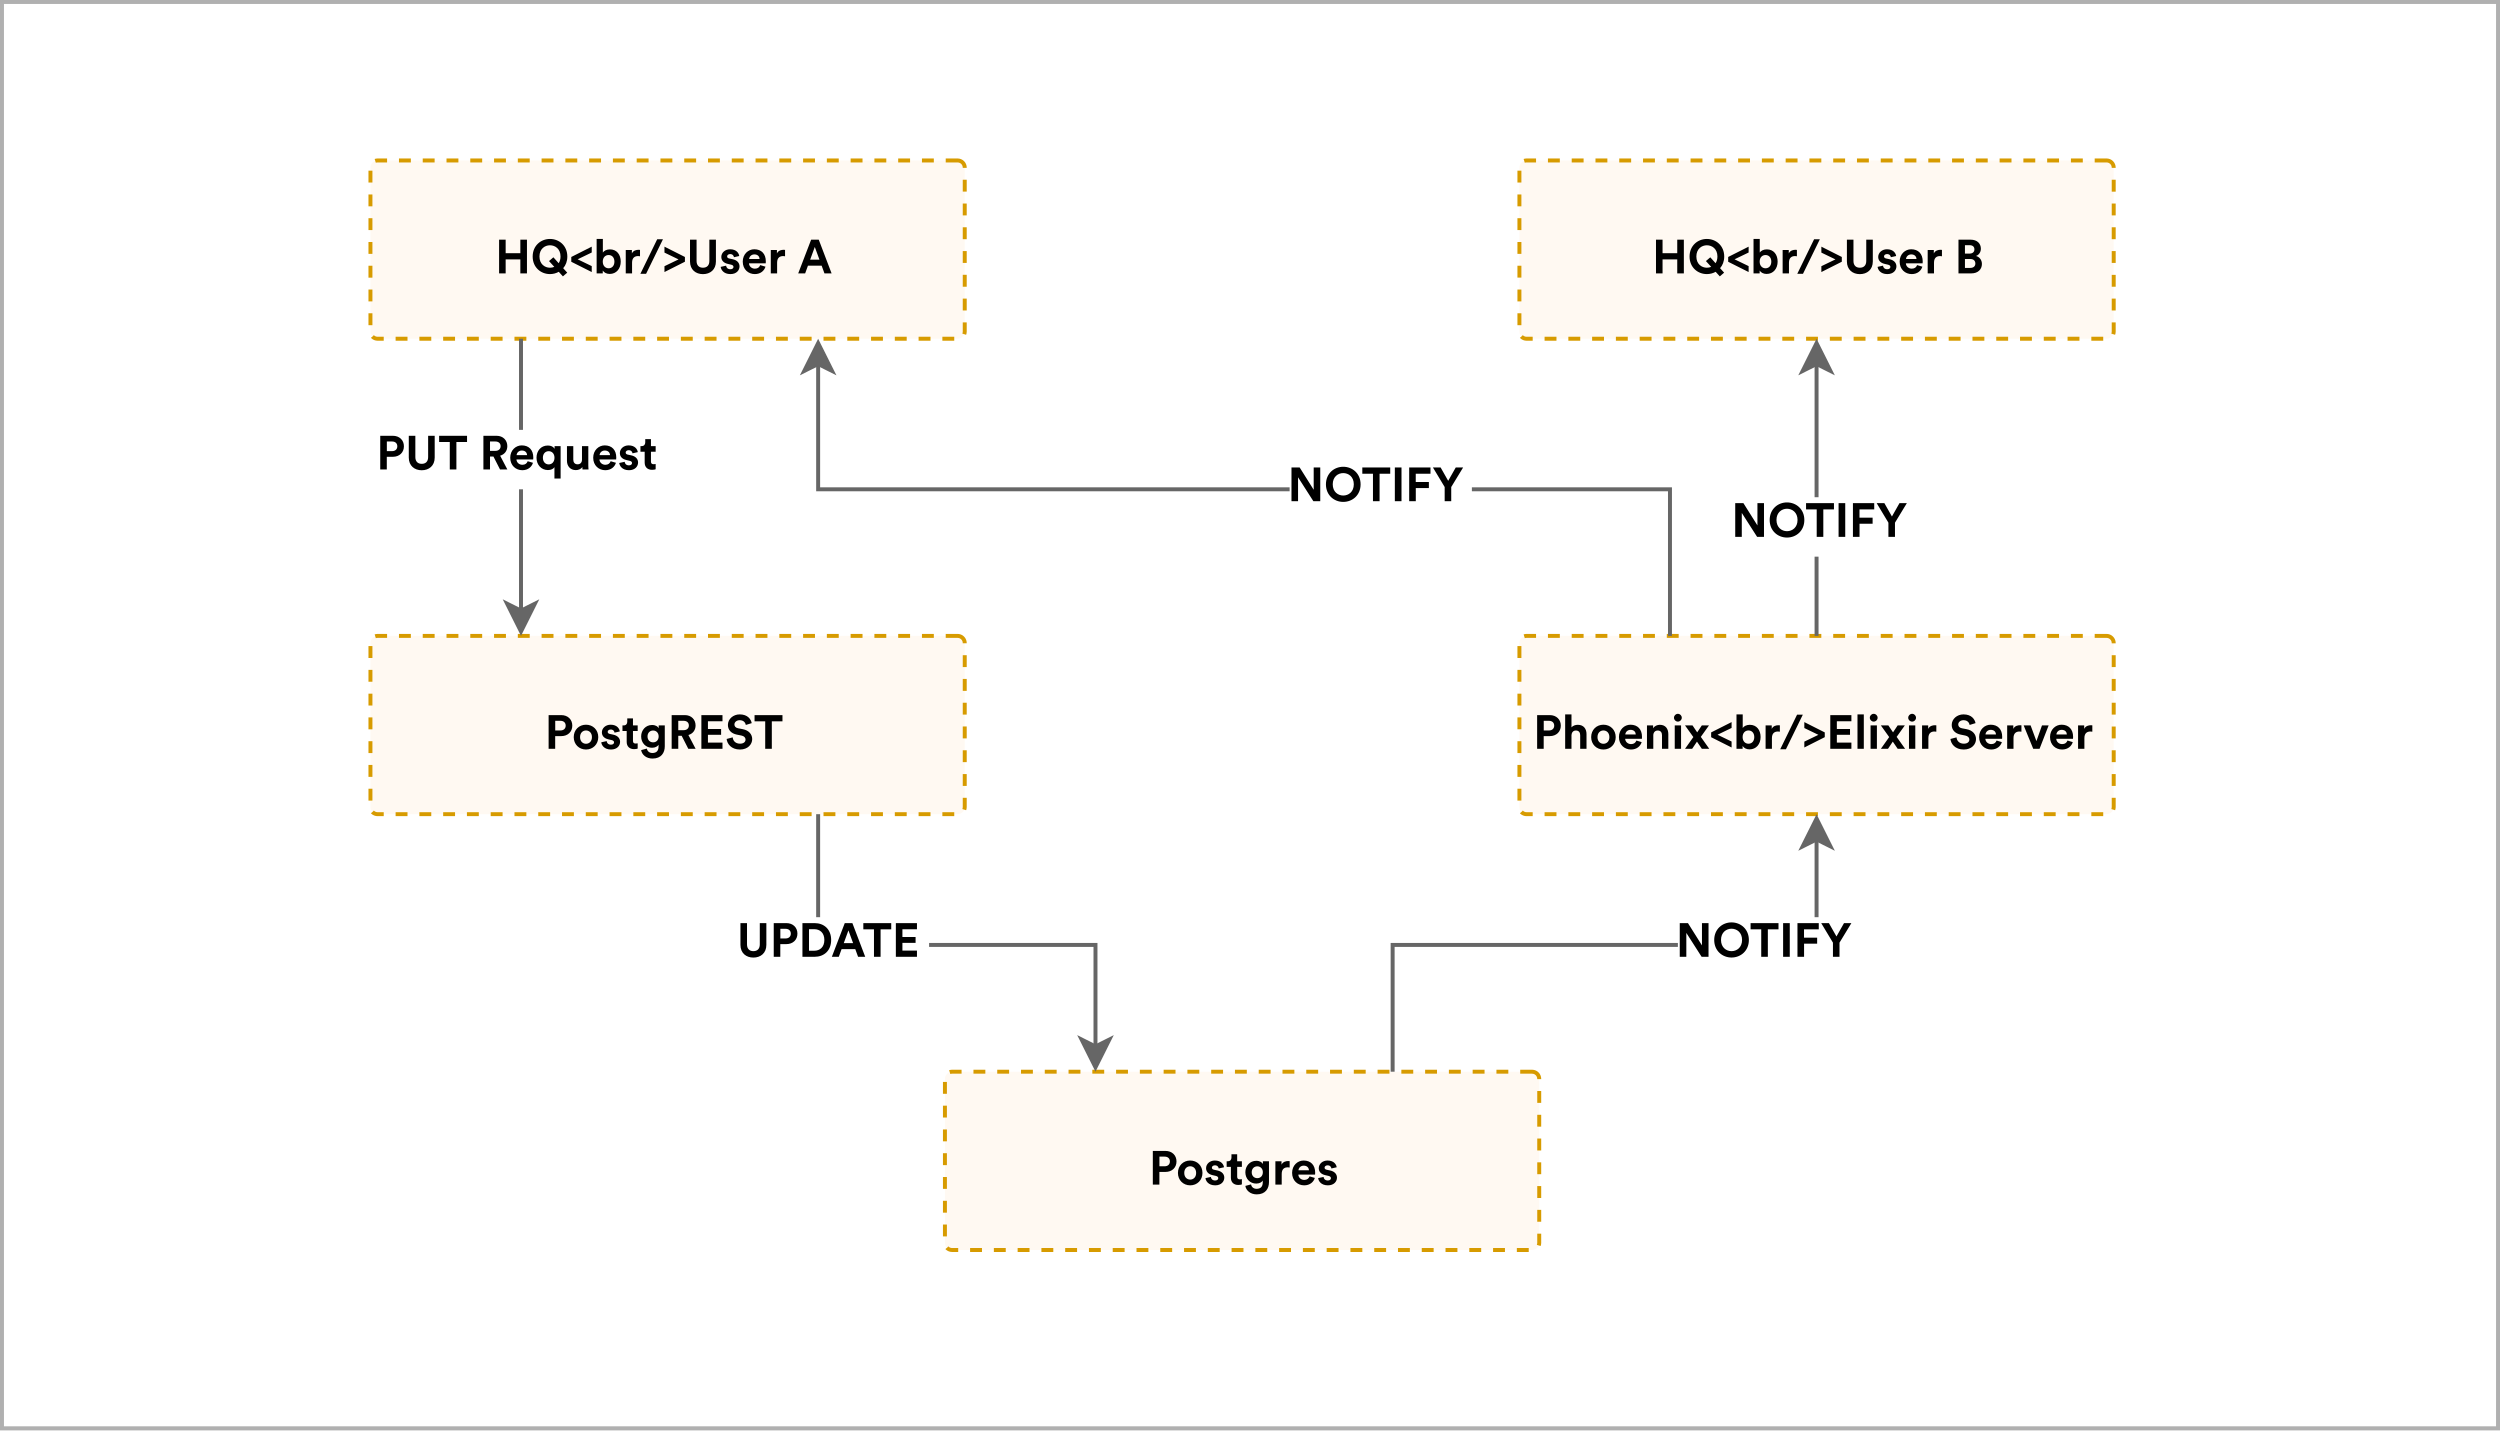
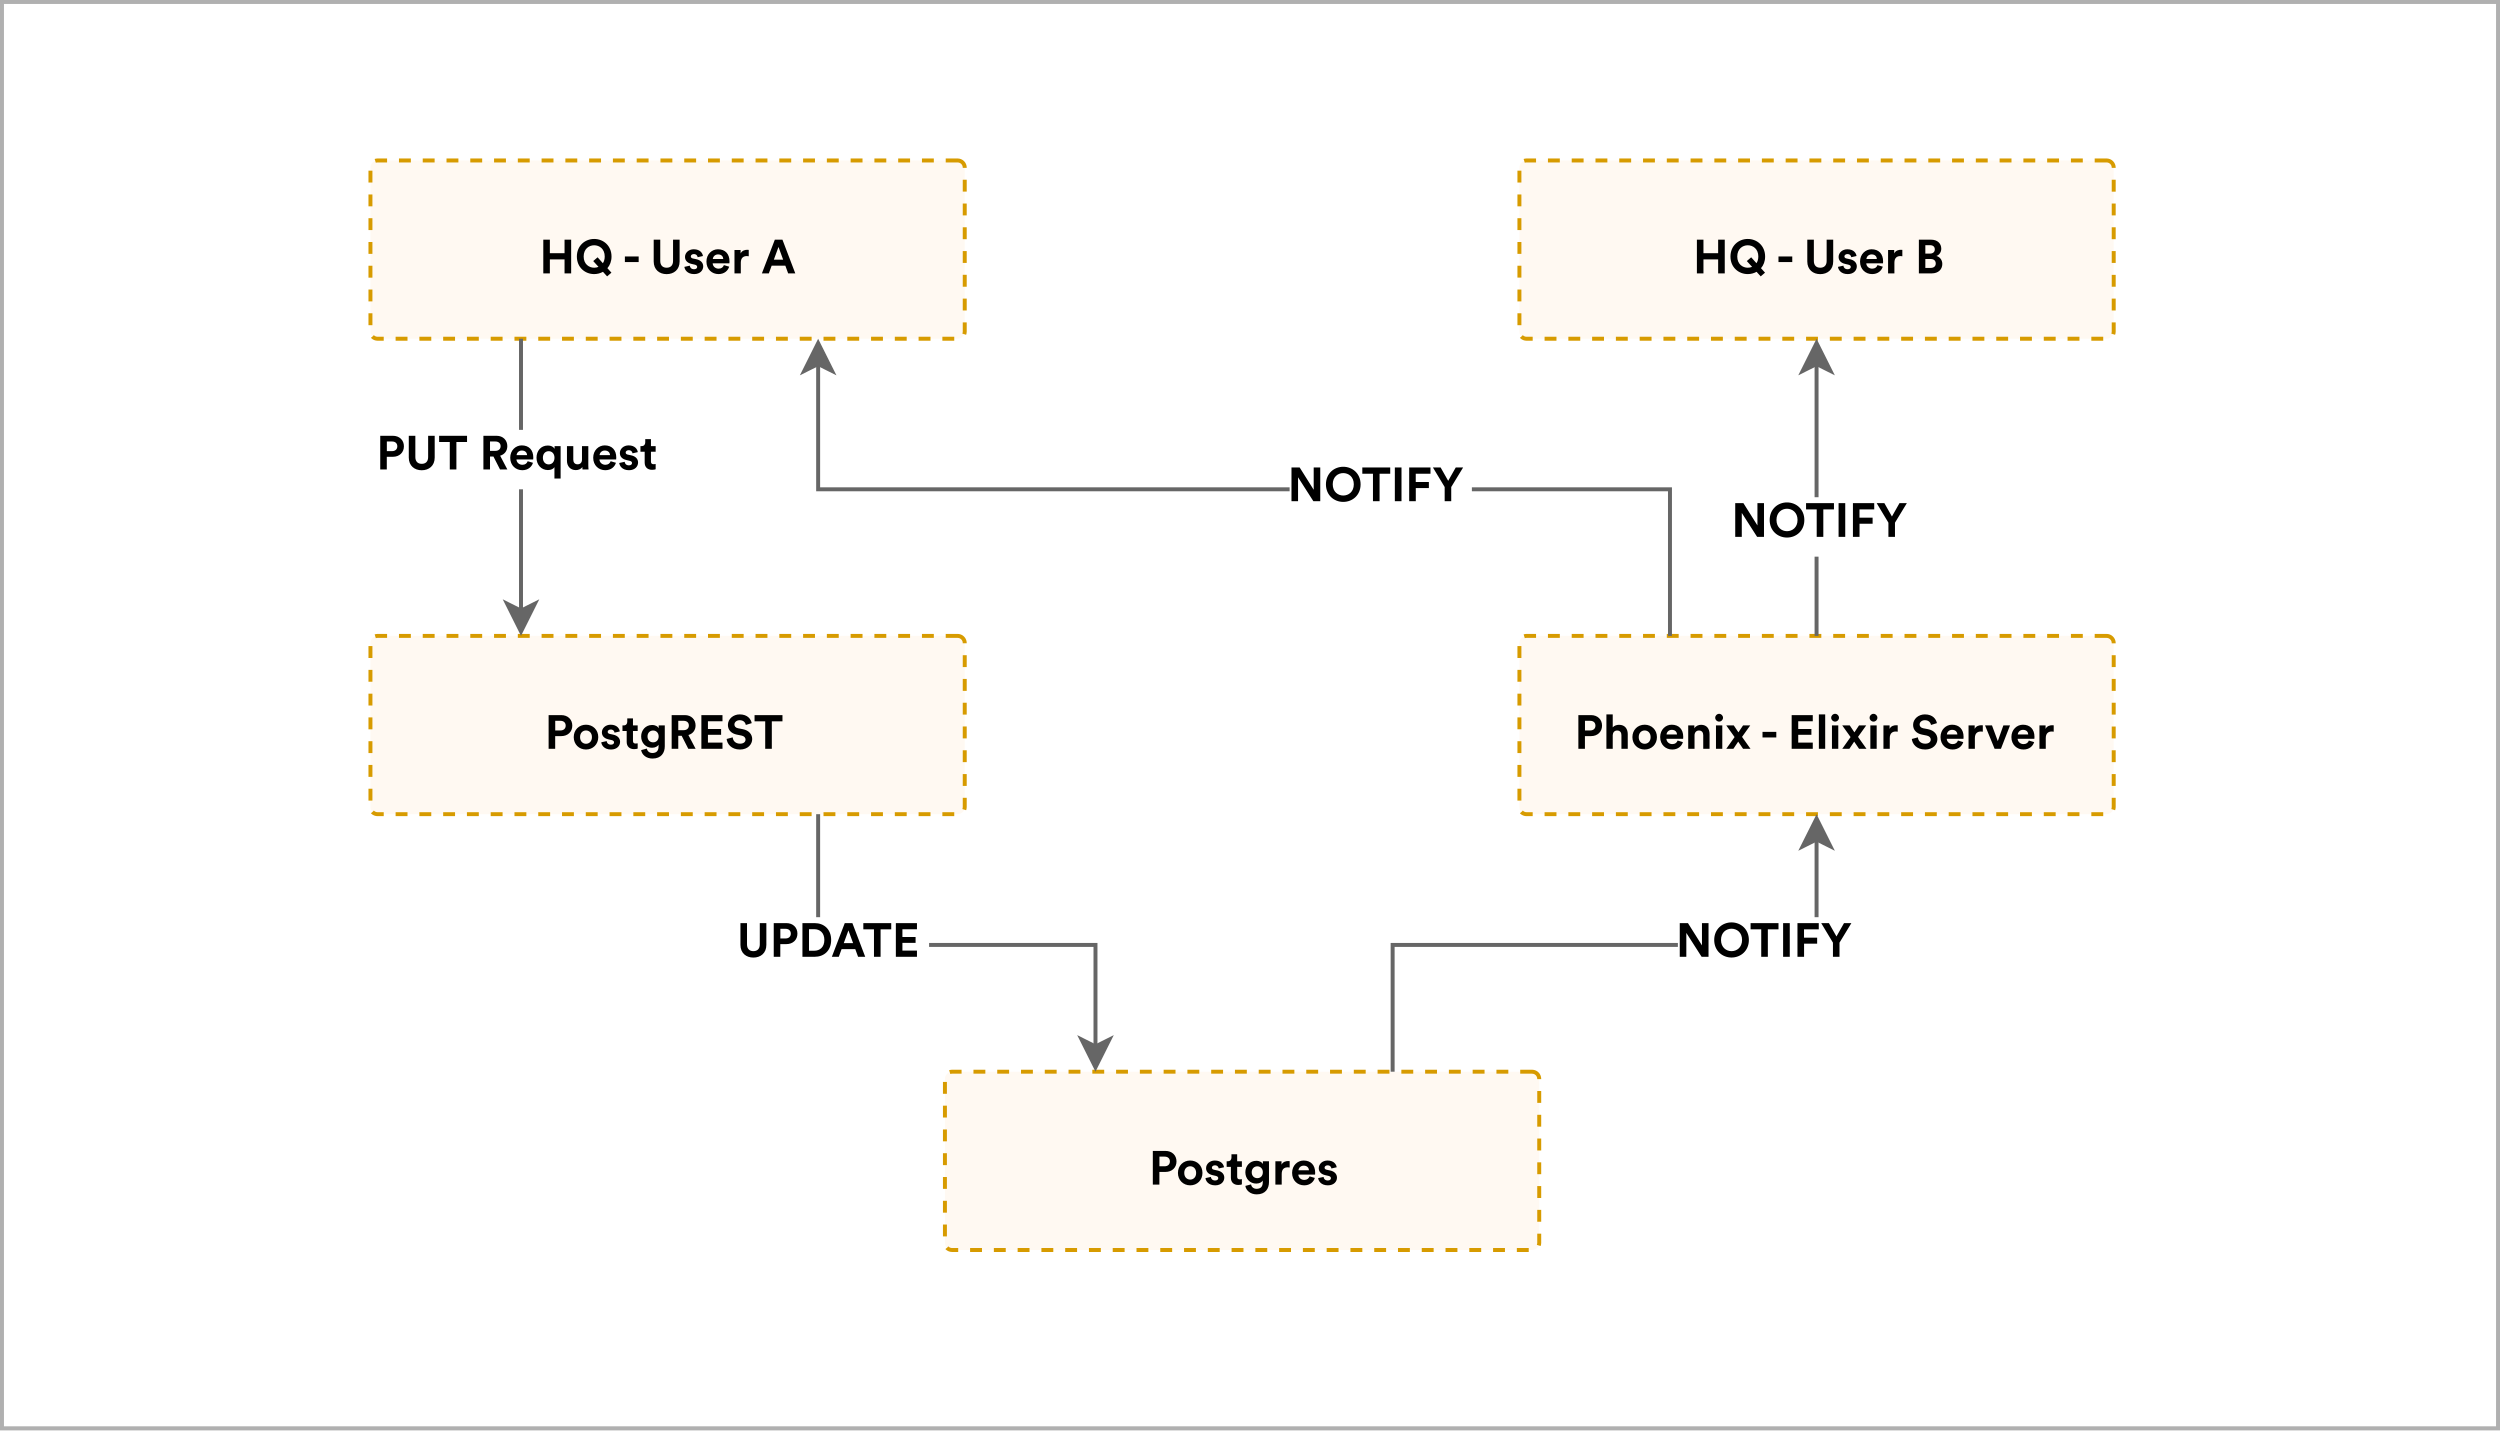
<svg xmlns="http://www.w3.org/2000/svg" width="631" height="361" viewBox="0 0 631 361" fill="none">
  <path d="M630.5 0.5H0.5V360.5H630.5V0.5Z" fill="white" stroke="#B0B0B0" />
  <path d="M241.7 40.5H95.3C94.306 40.5 93.5 41.306 93.5 42.3V83.7C93.5 84.694 94.306 85.5 95.3 85.5H241.7C242.694 85.5 243.5 84.694 243.5 83.7V42.3C243.5 41.306 242.694 40.5 241.7 40.5Z" fill="#FFF9F2" stroke="#D79B00" stroke-dasharray="3 3" />
-   <path d="M133.004 69V60.492H131.336V63.912H127.628V60.492H125.972V69H127.628V65.472H131.336V69H133.004ZM134.445 64.752C134.445 67.488 136.509 69.18 138.813 69.18C139.605 69.18 140.373 68.976 141.033 68.604L142.077 69.756L143.169 68.82L142.149 67.692C142.797 66.948 143.193 65.952 143.193 64.752C143.193 62.004 141.129 60.312 138.813 60.312C136.509 60.312 134.445 62.004 134.445 64.752ZM136.161 64.74C136.161 62.82 137.505 61.908 138.813 61.908C140.133 61.908 141.477 62.82 141.477 64.74C141.477 65.436 141.297 66 141.009 66.432L139.677 64.944L138.573 65.892L139.905 67.356C139.569 67.5 139.185 67.572 138.813 67.572C137.505 67.572 136.161 66.66 136.161 64.74ZM144.193 66.072L149.353 68.664V67.164L145.801 65.448L149.353 63.732V62.256L144.193 64.86V66.072ZM152.138 69V68.28C152.45 68.784 153.074 69.144 153.89 69.144C155.57 69.144 156.674 67.812 156.674 66.024C156.674 64.272 155.678 62.94 153.95 62.94C153.074 62.94 152.426 63.324 152.162 63.744V60.312H150.59V69H152.138ZM155.078 66.036C155.078 67.116 154.43 67.716 153.614 67.716C152.81 67.716 152.138 67.104 152.138 66.036C152.138 64.956 152.81 64.368 153.614 64.368C154.43 64.368 155.078 64.956 155.078 66.036ZM161.538 63.072C161.418 63.06 161.298 63.048 161.166 63.048C160.662 63.048 159.846 63.192 159.486 63.972V63.096H157.938V69H159.534V66.3C159.534 65.028 160.242 64.632 161.058 64.632C161.202 64.632 161.358 64.644 161.538 64.68V63.072ZM167.333 60.384H165.881L161.633 69.108H163.073L167.333 60.384ZM172.872 64.86L167.712 62.256V63.756L171.264 65.472L167.712 67.188V68.664L172.872 66.06V64.86ZM177.422 69.192C179.246 69.192 180.698 68.076 180.698 65.988V60.492H179.042V65.868C179.042 66.984 178.43 67.572 177.422 67.572C176.438 67.572 175.814 66.984 175.814 65.868V60.492H174.158V65.988C174.158 68.076 175.61 69.192 177.422 69.192ZM181.903 67.356C181.975 68.028 182.587 69.18 184.363 69.18C185.911 69.18 186.655 68.196 186.655 67.236C186.655 66.372 186.067 65.664 184.903 65.424L184.063 65.244C183.739 65.184 183.523 65.004 183.523 64.716C183.523 64.38 183.859 64.128 184.279 64.128C184.951 64.128 185.203 64.572 185.251 64.92L186.583 64.62C186.511 63.984 185.947 62.916 184.267 62.916C182.995 62.916 182.059 63.792 182.059 64.848C182.059 65.676 182.575 66.36 183.715 66.612L184.495 66.792C184.951 66.888 185.131 67.104 185.131 67.368C185.131 67.68 184.879 67.956 184.351 67.956C183.655 67.956 183.307 67.524 183.271 67.056L181.903 67.356ZM189.079 65.376C189.115 64.836 189.571 64.212 190.399 64.212C191.311 64.212 191.695 64.788 191.719 65.376H189.079ZM191.875 66.912C191.683 67.44 191.275 67.812 190.531 67.812C189.739 67.812 189.079 67.248 189.043 66.468H193.267C193.267 66.444 193.291 66.204 193.291 65.976C193.291 64.08 192.199 62.916 190.375 62.916C188.863 62.916 187.471 64.14 187.471 66.024C187.471 68.016 188.899 69.18 190.519 69.18C191.971 69.18 192.907 68.328 193.207 67.308L191.875 66.912ZM198.147 63.072C198.027 63.06 197.907 63.048 197.775 63.048C197.271 63.048 196.455 63.192 196.095 63.972V63.096H194.547V69H196.143V66.3C196.143 65.028 196.851 64.632 197.667 64.632C197.811 64.632 197.967 64.644 198.147 64.68V63.072ZM208.092 69H209.892L206.652 60.492H204.732L201.468 69H203.22L203.928 67.056H207.384L208.092 69ZM205.656 62.328L206.832 65.544H204.48L205.656 62.328Z" fill="black" />
+   <path d="M144.16 69V60.492H142.492V63.912H138.784V60.492H137.128V69H138.784V65.472H142.492V69H144.16ZM145.601 64.752C145.601 67.488 147.665 69.18 149.969 69.18C150.761 69.18 151.529 68.976 152.189 68.604L153.233 69.756L154.325 68.82L153.305 67.692C153.953 66.948 154.349 65.952 154.349 64.752C154.349 62.004 152.285 60.312 149.969 60.312C147.665 60.312 145.601 62.004 145.601 64.752ZM147.317 64.74C147.317 62.82 148.661 61.908 149.969 61.908C151.289 61.908 152.633 62.82 152.633 64.74C152.633 65.436 152.453 66 152.165 66.432L150.833 64.944L149.729 65.892L151.061 67.356C150.725 67.5 150.341 67.572 149.969 67.572C148.661 67.572 147.317 66.66 147.317 64.74ZM161.2 66.144V64.728H157.72V66.144H161.2ZM168.257 69.192C170.081 69.192 171.533 68.076 171.533 65.988V60.492H169.877V65.868C169.877 66.984 169.265 67.572 168.257 67.572C167.273 67.572 166.649 66.984 166.649 65.868V60.492H164.993V65.988C164.993 68.076 166.445 69.192 168.257 69.192ZM172.739 67.356C172.811 68.028 173.423 69.18 175.199 69.18C176.747 69.18 177.491 68.196 177.491 67.236C177.491 66.372 176.903 65.664 175.739 65.424L174.899 65.244C174.575 65.184 174.359 65.004 174.359 64.716C174.359 64.38 174.695 64.128 175.115 64.128C175.787 64.128 176.039 64.572 176.087 64.92L177.419 64.62C177.347 63.984 176.783 62.916 175.103 62.916C173.831 62.916 172.895 63.792 172.895 64.848C172.895 65.676 173.411 66.36 174.551 66.612L175.331 66.792C175.787 66.888 175.967 67.104 175.967 67.368C175.967 67.68 175.715 67.956 175.187 67.956C174.491 67.956 174.143 67.524 174.107 67.056L172.739 67.356ZM179.914 65.376C179.95 64.836 180.406 64.212 181.234 64.212C182.146 64.212 182.53 64.788 182.554 65.376H179.914ZM182.71 66.912C182.518 67.44 182.11 67.812 181.366 67.812C180.574 67.812 179.914 67.248 179.878 66.468H184.102C184.102 66.444 184.126 66.204 184.126 65.976C184.126 64.08 183.034 62.916 181.21 62.916C179.698 62.916 178.306 64.14 178.306 66.024C178.306 68.016 179.734 69.18 181.354 69.18C182.806 69.18 183.742 68.328 184.042 67.308L182.71 66.912ZM188.983 63.072C188.863 63.06 188.743 63.048 188.611 63.048C188.107 63.048 187.291 63.192 186.931 63.972V63.096H185.383V69H186.979V66.3C186.979 65.028 187.687 64.632 188.503 64.632C188.647 64.632 188.803 64.644 188.983 64.68V63.072ZM198.928 69H200.728L197.488 60.492H195.568L192.304 69H194.056L194.764 67.056H198.22L198.928 69ZM196.492 62.328L197.668 65.544H195.316L196.492 62.328Z" fill="black" />
  <path d="M386.7 270.5H240.3C239.306 270.5 238.5 271.306 238.5 272.3V313.7C238.5 314.694 239.306 315.5 240.3 315.5H386.7C387.694 315.5 388.5 314.694 388.5 313.7V272.3C388.5 271.306 387.694 270.5 386.7 270.5Z" fill="#FFF9F2" stroke="#D79B00" stroke-dasharray="3 3" />
  <path d="M292.64 294.368V291.932H293.948C294.776 291.932 295.28 292.4 295.28 293.156C295.28 293.888 294.776 294.368 293.948 294.368H292.64ZM294.152 295.796C295.832 295.796 296.948 294.692 296.948 293.144C296.948 291.608 295.832 290.492 294.152 290.492H290.972V299H292.628V295.796H294.152ZM300.406 297.728C299.626 297.728 298.906 297.152 298.906 296.048C298.906 294.932 299.626 294.368 300.406 294.368C301.186 294.368 301.906 294.932 301.906 296.048C301.906 297.164 301.186 297.728 300.406 297.728ZM300.406 292.916C298.642 292.916 297.31 294.224 297.31 296.048C297.31 297.86 298.642 299.18 300.406 299.18C302.17 299.18 303.502 297.86 303.502 296.048C303.502 294.224 302.17 292.916 300.406 292.916ZM304.258 297.356C304.33 298.028 304.942 299.18 306.718 299.18C308.266 299.18 309.01 298.196 309.01 297.236C309.01 296.372 308.422 295.664 307.258 295.424L306.418 295.244C306.094 295.184 305.878 295.004 305.878 294.716C305.878 294.38 306.214 294.128 306.634 294.128C307.306 294.128 307.558 294.572 307.606 294.92L308.938 294.62C308.866 293.984 308.302 292.916 306.622 292.916C305.35 292.916 304.414 293.792 304.414 294.848C304.414 295.676 304.93 296.36 306.07 296.612L306.85 296.792C307.306 296.888 307.486 297.104 307.486 297.368C307.486 297.68 307.234 297.956 306.706 297.956C306.01 297.956 305.662 297.524 305.626 297.056L304.258 297.356ZM312.261 291.332H310.821V292.16C310.821 292.688 310.533 293.096 309.909 293.096H309.609V294.512H310.677V297.26C310.677 298.4 311.397 299.084 312.549 299.084C313.017 299.084 313.305 299 313.449 298.94V297.62C313.365 297.644 313.149 297.668 312.957 297.668C312.501 297.668 312.261 297.5 312.261 296.984V294.512H313.449V293.096H312.261V291.332ZM314.327 299.324C314.495 300.452 315.575 301.46 317.195 301.46C319.415 301.46 320.291 299.984 320.291 298.364V293.096H318.755V293.792C318.551 293.396 318.011 292.988 317.075 292.988C315.455 292.988 314.327 294.308 314.327 295.868C314.327 297.524 315.503 298.736 317.075 298.736C317.927 298.736 318.479 298.364 318.719 297.98V298.412C318.719 299.552 318.155 300.056 317.147 300.056C316.391 300.056 315.875 299.588 315.767 298.94L314.327 299.324ZM317.351 297.368C316.523 297.368 315.935 296.792 315.935 295.868C315.935 294.956 316.559 294.38 317.351 294.38C318.119 294.38 318.743 294.956 318.743 295.868C318.743 296.78 318.167 297.368 317.351 297.368ZM325.507 293.072C325.387 293.06 325.267 293.048 325.135 293.048C324.631 293.048 323.815 293.192 323.455 293.972V293.096H321.907V299H323.503V296.3C323.503 295.028 324.211 294.632 325.027 294.632C325.171 294.632 325.327 294.644 325.507 294.68V293.072ZM327.735 295.376C327.771 294.836 328.227 294.212 329.055 294.212C329.967 294.212 330.351 294.788 330.375 295.376H327.735ZM330.531 296.912C330.339 297.44 329.931 297.812 329.187 297.812C328.395 297.812 327.735 297.248 327.699 296.468H331.923C331.923 296.444 331.947 296.204 331.947 295.976C331.947 294.08 330.855 292.916 329.031 292.916C327.519 292.916 326.127 294.14 326.127 296.024C326.127 298.016 327.555 299.18 329.175 299.18C330.627 299.18 331.563 298.328 331.863 297.308L330.531 296.912ZM332.7 297.356C332.772 298.028 333.384 299.18 335.16 299.18C336.708 299.18 337.452 298.196 337.452 297.236C337.452 296.372 336.864 295.664 335.7 295.424L334.86 295.244C334.536 295.184 334.32 295.004 334.32 294.716C334.32 294.38 334.656 294.128 335.076 294.128C335.748 294.128 336 294.572 336.048 294.92L337.38 294.62C337.308 293.984 336.744 292.916 335.064 292.916C333.792 292.916 332.856 293.792 332.856 294.848C332.856 295.676 333.372 296.36 334.512 296.612L335.292 296.792C335.748 296.888 335.928 297.104 335.928 297.368C335.928 297.68 335.676 297.956 335.148 297.956C334.452 297.956 334.104 297.524 334.068 297.056L332.7 297.356Z" fill="black" />
  <path d="M241.7 160.5H95.3C94.306 160.5 93.5 161.306 93.5 162.3V203.7C93.5 204.694 94.306 205.5 95.3 205.5H241.7C242.694 205.5 243.5 204.694 243.5 203.7V162.3C243.5 161.306 242.694 160.5 241.7 160.5Z" fill="#FFF9F2" stroke="#D79B00" stroke-dasharray="3 3" />
  <path d="M140.14 184.368V181.932H141.448C142.276 181.932 142.78 182.4 142.78 183.156C142.78 183.888 142.276 184.368 141.448 184.368H140.14ZM141.652 185.796C143.332 185.796 144.448 184.692 144.448 183.144C144.448 181.608 143.332 180.492 141.652 180.492H138.472V189H140.128V185.796H141.652ZM147.906 187.728C147.126 187.728 146.406 187.152 146.406 186.048C146.406 184.932 147.126 184.368 147.906 184.368C148.686 184.368 149.406 184.932 149.406 186.048C149.406 187.164 148.686 187.728 147.906 187.728ZM147.906 182.916C146.142 182.916 144.81 184.224 144.81 186.048C144.81 187.86 146.142 189.18 147.906 189.18C149.67 189.18 151.002 187.86 151.002 186.048C151.002 184.224 149.67 182.916 147.906 182.916ZM151.758 187.356C151.83 188.028 152.442 189.18 154.218 189.18C155.766 189.18 156.51 188.196 156.51 187.236C156.51 186.372 155.922 185.664 154.758 185.424L153.918 185.244C153.594 185.184 153.378 185.004 153.378 184.716C153.378 184.38 153.714 184.128 154.134 184.128C154.806 184.128 155.058 184.572 155.106 184.92L156.438 184.62C156.366 183.984 155.802 182.916 154.122 182.916C152.85 182.916 151.914 183.792 151.914 184.848C151.914 185.676 152.43 186.36 153.57 186.612L154.35 186.792C154.806 186.888 154.986 187.104 154.986 187.368C154.986 187.68 154.734 187.956 154.206 187.956C153.51 187.956 153.162 187.524 153.126 187.056L151.758 187.356ZM159.761 181.332H158.321V182.16C158.321 182.688 158.033 183.096 157.409 183.096H157.109V184.512H158.177V187.26C158.177 188.4 158.897 189.084 160.049 189.084C160.517 189.084 160.805 189 160.949 188.94V187.62C160.865 187.644 160.649 187.668 160.457 187.668C160.001 187.668 159.761 187.5 159.761 186.984V184.512H160.949V183.096H159.761V181.332ZM161.827 189.324C161.995 190.452 163.075 191.46 164.695 191.46C166.915 191.46 167.791 189.984 167.791 188.364V183.096H166.255V183.792C166.051 183.396 165.511 182.988 164.575 182.988C162.955 182.988 161.827 184.308 161.827 185.868C161.827 187.524 163.003 188.736 164.575 188.736C165.427 188.736 165.979 188.364 166.219 187.98V188.412C166.219 189.552 165.655 190.056 164.647 190.056C163.891 190.056 163.375 189.588 163.267 188.94L161.827 189.324ZM164.851 187.368C164.023 187.368 163.435 186.792 163.435 185.868C163.435 184.956 164.059 184.38 164.851 184.38C165.619 184.38 166.243 184.956 166.243 185.868C166.243 186.78 165.667 187.368 164.851 187.368ZM173.727 189H175.575L173.751 185.52C174.867 185.196 175.563 184.296 175.563 183.108C175.563 181.632 174.507 180.492 172.851 180.492H169.527V189H171.195V185.724H172.059L173.727 189ZM171.195 184.296V181.932H172.539C173.379 181.932 173.871 182.4 173.871 183.12C173.871 183.816 173.379 184.296 172.539 184.296H171.195ZM182.355 189V187.44H178.683V185.472H182.007V183.996H178.683V182.052H182.355V180.492H177.027V189H182.355ZM189.735 182.52C189.543 181.56 188.751 180.312 186.687 180.312C185.079 180.312 183.723 181.464 183.723 182.976C183.723 184.26 184.599 185.136 185.955 185.412L187.143 185.652C187.803 185.784 188.175 186.168 188.175 186.66C188.175 187.26 187.683 187.704 186.795 187.704C185.595 187.704 185.007 186.948 184.935 186.108L183.399 186.516C183.531 187.728 184.527 189.18 186.783 189.18C188.763 189.18 189.855 187.86 189.855 186.552C189.855 185.352 189.027 184.344 187.479 184.044L186.291 183.816C185.667 183.696 185.367 183.324 185.367 182.856C185.367 182.292 185.895 181.776 186.699 181.776C187.779 181.776 188.163 182.508 188.247 182.976L189.735 182.52ZM197.494 182.064V180.492H190.45V182.064H193.138V189H194.806V182.064H197.494Z" fill="black" />
  <path d="M531.7 160.5H385.3C384.306 160.5 383.5 161.306 383.5 162.3V203.7C383.5 204.694 384.306 205.5 385.3 205.5H531.7C532.694 205.5 533.5 204.694 533.5 203.7V162.3C533.5 161.306 532.694 160.5 531.7 160.5Z" fill="#FFF9F2" stroke="#D79B00" stroke-dasharray="3 3" />
-   <path d="M389.64 184.368V181.932H390.948C391.776 181.932 392.28 182.4 392.28 183.156C392.28 183.888 391.776 184.368 390.948 184.368H389.64ZM391.152 185.796C392.832 185.796 393.948 184.692 393.948 183.144C393.948 181.608 392.832 180.492 391.152 180.492H387.972V189H389.628V185.796H391.152ZM396.643 185.532C396.679 184.884 397.075 184.38 397.747 184.38C398.515 184.38 398.839 184.896 398.839 185.556V189H400.435V185.28C400.435 183.984 399.739 182.94 398.239 182.94C397.675 182.94 397.027 183.132 396.643 183.588V180.312H395.047V189H396.643V185.532ZM404.707 187.728C403.927 187.728 403.207 187.152 403.207 186.048C403.207 184.932 403.927 184.368 404.707 184.368C405.487 184.368 406.207 184.932 406.207 186.048C406.207 187.164 405.487 187.728 404.707 187.728ZM404.707 182.916C402.943 182.916 401.611 184.224 401.611 186.048C401.611 187.86 402.943 189.18 404.707 189.18C406.471 189.18 407.803 187.86 407.803 186.048C407.803 184.224 406.471 182.916 404.707 182.916ZM410.227 185.376C410.263 184.836 410.719 184.212 411.547 184.212C412.459 184.212 412.843 184.788 412.867 185.376H410.227ZM413.023 186.912C412.831 187.44 412.423 187.812 411.679 187.812C410.887 187.812 410.227 187.248 410.191 186.468H414.415C414.415 186.444 414.439 186.204 414.439 185.976C414.439 184.08 413.347 182.916 411.523 182.916C410.011 182.916 408.619 184.14 408.619 186.024C408.619 188.016 410.047 189.18 411.667 189.18C413.119 189.18 414.055 188.328 414.355 187.308L413.023 186.912ZM417.292 185.604C417.292 184.92 417.7 184.38 418.396 184.38C419.164 184.38 419.488 184.896 419.488 185.556V189H421.084V185.28C421.084 183.984 420.412 182.94 418.948 182.94C418.312 182.94 417.604 183.216 417.244 183.828V183.096H415.696V189H417.292V185.604ZM424.3 189V183.096H422.704V189H424.3ZM422.512 181.164C422.512 181.692 422.956 182.136 423.496 182.136C424.048 182.136 424.48 181.692 424.48 181.164C424.48 180.612 424.048 180.168 423.496 180.168C422.956 180.168 422.512 180.612 422.512 181.164ZM425.3 189H427.1C427.304 188.676 428.096 187.512 428.312 187.188L429.548 189H431.42L429.284 185.988L431.348 183.096H429.536L428.372 184.848C428.168 184.524 427.4 183.42 427.196 183.096H425.3L427.4 186.036L425.3 189ZM431.893 186.072L437.053 188.664V187.164L433.501 185.448L437.053 183.732V182.256L431.893 184.86V186.072ZM439.838 189V188.28C440.15 188.784 440.774 189.144 441.59 189.144C443.27 189.144 444.374 187.812 444.374 186.024C444.374 184.272 443.378 182.94 441.65 182.94C440.774 182.94 440.126 183.324 439.862 183.744V180.312H438.29V189H439.838ZM442.778 186.036C442.778 187.116 442.13 187.716 441.314 187.716C440.51 187.716 439.838 187.104 439.838 186.036C439.838 184.956 440.51 184.368 441.314 184.368C442.13 184.368 442.778 184.956 442.778 186.036ZM449.237 183.072C449.117 183.06 448.997 183.048 448.865 183.048C448.361 183.048 447.545 183.192 447.185 183.972V183.096H445.637V189H447.233V186.3C447.233 185.028 447.941 184.632 448.757 184.632C448.901 184.632 449.057 184.644 449.237 184.68V183.072ZM455.032 180.384H453.58L449.332 189.108H450.772L455.032 180.384ZM460.571 184.86L455.411 182.256V183.756L458.963 185.472L455.411 187.188V188.664L460.571 186.06V184.86ZM467.292 189V187.44H463.62V185.472H466.944V183.996H463.62V182.052H467.292V180.492H461.964V189H467.292ZM470.425 189V180.312H468.829V189H470.425ZM473.729 189V183.096H472.133V189H473.729ZM471.941 181.164C471.941 181.692 472.385 182.136 472.925 182.136C473.477 182.136 473.909 181.692 473.909 181.164C473.909 180.612 473.477 180.168 472.925 180.168C472.385 180.168 471.941 180.612 471.941 181.164ZM474.73 189H476.53C476.734 188.676 477.526 187.512 477.742 187.188L478.978 189H480.85L478.714 185.988L480.778 183.096H478.966L477.802 184.848C477.598 184.524 476.83 183.42 476.626 183.096H474.73L476.83 186.036L474.73 189ZM483.421 189V183.096H481.825V189H483.421ZM481.633 181.164C481.633 181.692 482.077 182.136 482.617 182.136C483.169 182.136 483.601 181.692 483.601 181.164C483.601 180.612 483.169 180.168 482.617 180.168C482.077 180.168 481.633 180.612 481.633 181.164ZM488.729 183.072C488.609 183.06 488.489 183.048 488.357 183.048C487.853 183.048 487.037 183.192 486.677 183.972V183.096H485.129V189H486.725V186.3C486.725 185.028 487.433 184.632 488.249 184.632C488.393 184.632 488.549 184.644 488.729 184.68V183.072ZM498.626 182.52C498.434 181.56 497.642 180.312 495.578 180.312C493.97 180.312 492.614 181.464 492.614 182.976C492.614 184.26 493.49 185.136 494.846 185.412L496.034 185.652C496.694 185.784 497.066 186.168 497.066 186.66C497.066 187.26 496.574 187.704 495.686 187.704C494.486 187.704 493.898 186.948 493.826 186.108L492.29 186.516C492.422 187.728 493.418 189.18 495.674 189.18C497.654 189.18 498.746 187.86 498.746 186.552C498.746 185.352 497.918 184.344 496.37 184.044L495.182 183.816C494.558 183.696 494.258 183.324 494.258 182.856C494.258 182.292 494.786 181.776 495.59 181.776C496.67 181.776 497.054 182.508 497.138 182.976L498.626 182.52ZM501.141 185.376C501.177 184.836 501.633 184.212 502.461 184.212C503.373 184.212 503.757 184.788 503.781 185.376H501.141ZM503.937 186.912C503.745 187.44 503.337 187.812 502.593 187.812C501.801 187.812 501.141 187.248 501.105 186.468H505.329C505.329 186.444 505.353 186.204 505.353 185.976C505.353 184.08 504.261 182.916 502.437 182.916C500.925 182.916 499.533 184.14 499.533 186.024C499.533 188.016 500.961 189.18 502.581 189.18C504.033 189.18 504.969 188.328 505.269 187.308L503.937 186.912ZM510.21 183.072C510.09 183.06 509.97 183.048 509.838 183.048C509.334 183.048 508.518 183.192 508.158 183.972V183.096H506.61V189H508.206V186.3C508.206 185.028 508.914 184.632 509.73 184.632C509.874 184.632 510.03 184.644 510.21 184.68V183.072ZM517.076 183.096H515.396L513.992 187.056L512.528 183.096H510.776L513.188 189H514.784L517.076 183.096ZM519.036 185.376C519.072 184.836 519.528 184.212 520.356 184.212C521.268 184.212 521.652 184.788 521.676 185.376H519.036ZM521.832 186.912C521.64 187.44 521.232 187.812 520.488 187.812C519.696 187.812 519.036 187.248 519 186.468H523.224C523.224 186.444 523.248 186.204 523.248 185.976C523.248 184.08 522.156 182.916 520.332 182.916C518.82 182.916 517.428 184.14 517.428 186.024C517.428 188.016 518.856 189.18 520.476 189.18C521.928 189.18 522.864 188.328 523.164 187.308L521.832 186.912ZM528.104 183.072C527.984 183.06 527.864 183.048 527.732 183.048C527.228 183.048 526.412 183.192 526.052 183.972V183.096H524.504V189H526.1V186.3C526.1 185.028 526.808 184.632 527.624 184.632C527.768 184.632 527.924 184.644 528.104 184.68V183.072Z" fill="black" />
+   <path d="M400.048 184.368V181.932H401.356C402.184 181.932 402.688 182.4 402.688 183.156C402.688 183.888 402.184 184.368 401.356 184.368H400.048ZM401.56 185.796C403.24 185.796 404.356 184.692 404.356 183.144C404.356 181.608 403.24 180.492 401.56 180.492H398.38V189H400.036V185.796H401.56ZM407.052 185.532C407.088 184.884 407.484 184.38 408.156 184.38C408.924 184.38 409.248 184.896 409.248 185.556V189H410.844V185.28C410.844 183.984 410.148 182.94 408.648 182.94C408.084 182.94 407.436 183.132 407.052 183.588V180.312H405.456V189H407.052V185.532ZM415.115 187.728C414.335 187.728 413.615 187.152 413.615 186.048C413.615 184.932 414.335 184.368 415.115 184.368C415.895 184.368 416.615 184.932 416.615 186.048C416.615 187.164 415.895 187.728 415.115 187.728ZM415.115 182.916C413.351 182.916 412.019 184.224 412.019 186.048C412.019 187.86 413.351 189.18 415.115 189.18C416.879 189.18 418.211 187.86 418.211 186.048C418.211 184.224 416.879 182.916 415.115 182.916ZM420.635 185.376C420.671 184.836 421.127 184.212 421.955 184.212C422.867 184.212 423.251 184.788 423.275 185.376H420.635ZM423.431 186.912C423.239 187.44 422.831 187.812 422.087 187.812C421.295 187.812 420.635 187.248 420.599 186.468H424.823C424.823 186.444 424.847 186.204 424.847 185.976C424.847 184.08 423.755 182.916 421.931 182.916C420.419 182.916 419.027 184.14 419.027 186.024C419.027 188.016 420.455 189.18 422.075 189.18C423.527 189.18 424.463 188.328 424.763 187.308L423.431 186.912ZM427.7 185.604C427.7 184.92 428.108 184.38 428.804 184.38C429.572 184.38 429.896 184.896 429.896 185.556V189H431.492V185.28C431.492 183.984 430.82 182.94 429.356 182.94C428.72 182.94 428.012 183.216 427.652 183.828V183.096H426.104V189H427.7V185.604ZM434.708 189V183.096H433.112V189H434.708ZM432.92 181.164C432.92 181.692 433.364 182.136 433.904 182.136C434.456 182.136 434.888 181.692 434.888 181.164C434.888 180.612 434.456 180.168 433.904 180.168C433.364 180.168 432.92 180.612 432.92 181.164ZM435.708 189H437.508C437.712 188.676 438.504 187.512 438.72 187.188L439.956 189H441.828L439.692 185.988L441.756 183.096H439.944L438.78 184.848C438.576 184.524 437.808 183.42 437.604 183.096H435.708L437.808 186.036L435.708 189ZM448.338 186.144V184.728H444.858V186.144H448.338ZM457.544 189V187.44H453.872V185.472H457.196V183.996H453.872V182.052H457.544V180.492H452.216V189H457.544ZM460.677 189V180.312H459.081V189H460.677ZM463.981 189V183.096H462.385V189H463.981ZM462.193 181.164C462.193 181.692 462.637 182.136 463.177 182.136C463.729 182.136 464.161 181.692 464.161 181.164C464.161 180.612 463.729 180.168 463.177 180.168C462.637 180.168 462.193 180.612 462.193 181.164ZM464.982 189H466.782C466.986 188.676 467.778 187.512 467.994 187.188L469.23 189H471.102L468.966 185.988L471.03 183.096H469.218L468.054 184.848C467.85 184.524 467.082 183.42 466.878 183.096H464.982L467.082 186.036L464.982 189ZM473.673 189V183.096H472.077V189H473.673ZM471.885 181.164C471.885 181.692 472.329 182.136 472.869 182.136C473.421 182.136 473.853 181.692 473.853 181.164C473.853 180.612 473.421 180.168 472.869 180.168C472.329 180.168 471.885 180.612 471.885 181.164ZM478.981 183.072C478.861 183.06 478.741 183.048 478.609 183.048C478.105 183.048 477.289 183.192 476.929 183.972V183.096H475.381V189H476.977V186.3C476.977 185.028 477.685 184.632 478.501 184.632C478.645 184.632 478.801 184.644 478.981 184.68V183.072ZM488.878 182.52C488.686 181.56 487.894 180.312 485.83 180.312C484.222 180.312 482.866 181.464 482.866 182.976C482.866 184.26 483.742 185.136 485.098 185.412L486.286 185.652C486.946 185.784 487.318 186.168 487.318 186.66C487.318 187.26 486.826 187.704 485.938 187.704C484.738 187.704 484.15 186.948 484.078 186.108L482.542 186.516C482.674 187.728 483.67 189.18 485.926 189.18C487.906 189.18 488.998 187.86 488.998 186.552C488.998 185.352 488.17 184.344 486.622 184.044L485.434 183.816C484.81 183.696 484.51 183.324 484.51 182.856C484.51 182.292 485.038 181.776 485.842 181.776C486.922 181.776 487.306 182.508 487.39 182.976L488.878 182.52ZM491.393 185.376C491.429 184.836 491.885 184.212 492.713 184.212C493.625 184.212 494.009 184.788 494.033 185.376H491.393ZM494.189 186.912C493.997 187.44 493.589 187.812 492.845 187.812C492.053 187.812 491.393 187.248 491.357 186.468H495.581C495.581 186.444 495.605 186.204 495.605 185.976C495.605 184.08 494.513 182.916 492.689 182.916C491.177 182.916 489.785 184.14 489.785 186.024C489.785 188.016 491.213 189.18 492.833 189.18C494.285 189.18 495.221 188.328 495.521 187.308L494.189 186.912ZM500.462 183.072C500.342 183.06 500.222 183.048 500.09 183.048C499.586 183.048 498.77 183.192 498.41 183.972V183.096H496.862V189H498.458V186.3C498.458 185.028 499.166 184.632 499.982 184.632C500.126 184.632 500.282 184.644 500.462 184.68V183.072ZM507.328 183.096H505.648L504.244 187.056L502.78 183.096H501.028L503.44 189H505.036L507.328 183.096ZM509.287 185.376C509.323 184.836 509.779 184.212 510.607 184.212C511.519 184.212 511.903 184.788 511.927 185.376H509.287ZM512.083 186.912C511.891 187.44 511.483 187.812 510.739 187.812C509.947 187.812 509.287 187.248 509.251 186.468H513.475C513.475 186.444 513.499 186.204 513.499 185.976C513.499 184.08 512.407 182.916 510.583 182.916C509.071 182.916 507.679 184.14 507.679 186.024C507.679 188.016 509.107 189.18 510.727 189.18C512.179 189.18 513.115 188.328 513.415 187.308L512.083 186.912ZM518.356 183.072C518.236 183.06 518.116 183.048 517.984 183.048C517.48 183.048 516.664 183.192 516.304 183.972V183.096H514.756V189H516.352V186.3C516.352 185.028 517.06 184.632 517.876 184.632C518.02 184.632 518.176 184.644 518.356 184.68V183.072Z" fill="black" />
  <path d="M351.5 270.5V238.5H458.5V211.87" stroke="#666666" stroke-miterlimit="10" />
  <path d="M458.5 206.62L462 213.62L458.5 211.87L455 213.62L458.5 206.62Z" fill="#666666" stroke="#666666" stroke-miterlimit="10" />
  <path d="M469.5 231.5H423.5V246.5H469.5V231.5Z" fill="white" />
  <path d="M431.232 241.5V232.992H429.576V238.62L426.036 232.992H423.972V241.5H425.628V235.464L429.492 241.5H431.232ZM434.383 237.24C434.383 235.32 435.727 234.408 437.035 234.408C438.355 234.408 439.699 235.32 439.699 237.24C439.699 239.16 438.355 240.072 437.035 240.072C435.727 240.072 434.383 239.16 434.383 237.24ZM432.667 237.252C432.667 239.988 434.731 241.68 437.035 241.68C439.351 241.68 441.415 239.988 441.415 237.252C441.415 234.504 439.351 232.812 437.035 232.812C434.731 232.812 432.667 234.504 432.667 237.252ZM448.892 234.564V232.992H441.848V234.564H444.536V241.5H446.204V234.564H448.892ZM451.738 241.5V232.992H450.058V241.5H451.738ZM455.347 241.5V238.188H458.647V236.664H455.335V234.564H459.055V232.992H453.679V241.5H455.347ZM462.635 237.924V241.5H464.291V237.924L467.291 232.992H465.431L463.523 236.364L461.615 232.992H459.671L462.635 237.924Z" fill="black" />
  <path d="M531.7 40.5H385.3C384.306 40.5 383.5 41.306 383.5 42.3V83.7C383.5 84.694 384.306 85.5 385.3 85.5H531.7C532.694 85.5 533.5 84.694 533.5 83.7V42.3C533.5 41.306 532.694 40.5 531.7 40.5Z" fill="#FFF9F2" stroke="#D79B00" stroke-dasharray="3 3" />
-   <path d="M425.004 69V60.492H423.336V63.912H419.628V60.492H417.972V69H419.628V65.472H423.336V69H425.004ZM426.445 64.752C426.445 67.488 428.509 69.18 430.813 69.18C431.605 69.18 432.373 68.976 433.033 68.604L434.077 69.756L435.169 68.82L434.149 67.692C434.797 66.948 435.193 65.952 435.193 64.752C435.193 62.004 433.129 60.312 430.813 60.312C428.509 60.312 426.445 62.004 426.445 64.752ZM428.161 64.74C428.161 62.82 429.505 61.908 430.813 61.908C432.133 61.908 433.477 62.82 433.477 64.74C433.477 65.436 433.297 66 433.009 66.432L431.677 64.944L430.573 65.892L431.905 67.356C431.569 67.5 431.185 67.572 430.813 67.572C429.505 67.572 428.161 66.66 428.161 64.74ZM436.193 66.072L441.353 68.664V67.164L437.801 65.448L441.353 63.732V62.256L436.193 64.86V66.072ZM444.138 69V68.28C444.45 68.784 445.074 69.144 445.89 69.144C447.57 69.144 448.674 67.812 448.674 66.024C448.674 64.272 447.678 62.94 445.95 62.94C445.074 62.94 444.426 63.324 444.162 63.744V60.312H442.59V69H444.138ZM447.078 66.036C447.078 67.116 446.43 67.716 445.614 67.716C444.81 67.716 444.138 67.104 444.138 66.036C444.138 64.956 444.81 64.368 445.614 64.368C446.43 64.368 447.078 64.956 447.078 66.036ZM453.538 63.072C453.418 63.06 453.298 63.048 453.166 63.048C452.662 63.048 451.846 63.192 451.486 63.972V63.096H449.938V69H451.534V66.3C451.534 65.028 452.242 64.632 453.058 64.632C453.202 64.632 453.358 64.644 453.538 64.68V63.072ZM459.333 60.384H457.881L453.633 69.108H455.073L459.333 60.384ZM464.872 64.86L459.712 62.256V63.756L463.264 65.472L459.712 67.188V68.664L464.872 66.06V64.86ZM469.422 69.192C471.246 69.192 472.698 68.076 472.698 65.988V60.492H471.042V65.868C471.042 66.984 470.43 67.572 469.422 67.572C468.438 67.572 467.814 66.984 467.814 65.868V60.492H466.158V65.988C466.158 68.076 467.61 69.192 469.422 69.192ZM473.903 67.356C473.975 68.028 474.587 69.18 476.363 69.18C477.911 69.18 478.655 68.196 478.655 67.236C478.655 66.372 478.067 65.664 476.903 65.424L476.063 65.244C475.739 65.184 475.523 65.004 475.523 64.716C475.523 64.38 475.859 64.128 476.279 64.128C476.951 64.128 477.203 64.572 477.251 64.92L478.583 64.62C478.511 63.984 477.947 62.916 476.267 62.916C474.995 62.916 474.059 63.792 474.059 64.848C474.059 65.676 474.575 66.36 475.715 66.612L476.495 66.792C476.951 66.888 477.131 67.104 477.131 67.368C477.131 67.68 476.879 67.956 476.351 67.956C475.655 67.956 475.307 67.524 475.271 67.056L473.903 67.356ZM481.079 65.376C481.115 64.836 481.571 64.212 482.399 64.212C483.311 64.212 483.695 64.788 483.719 65.376H481.079ZM483.875 66.912C483.683 67.44 483.275 67.812 482.531 67.812C481.739 67.812 481.079 67.248 481.043 66.468H485.267C485.267 66.444 485.291 66.204 485.291 65.976C485.291 64.08 484.199 62.916 482.375 62.916C480.863 62.916 479.471 64.14 479.471 66.024C479.471 68.016 480.899 69.18 482.519 69.18C483.971 69.18 484.907 68.328 485.207 67.308L483.875 66.912ZM490.147 63.072C490.027 63.06 489.907 63.048 489.775 63.048C489.271 63.048 488.455 63.192 488.095 63.972V63.096H486.547V69H488.143V66.3C488.143 65.028 488.851 64.632 489.667 64.632C489.811 64.632 489.967 64.644 490.147 64.68V63.072ZM494.32 60.492V69H497.608C499.204 69 500.236 68.004 500.236 66.624C500.236 65.568 499.564 64.812 498.736 64.608C499.444 64.368 499.972 63.66 499.972 62.784C499.972 61.464 499.036 60.492 497.38 60.492H494.32ZM495.952 64.008V61.884H497.116C497.92 61.884 498.34 62.292 498.34 62.94C498.34 63.588 497.884 64.008 497.128 64.008H495.952ZM495.952 67.62V65.376H497.32C498.148 65.376 498.58 65.844 498.58 66.516C498.58 67.2 498.1 67.62 497.296 67.62H495.952Z" fill="black" />
+   <path d="M435.328 69V60.492H433.66V63.912H429.952V60.492H428.296V69H429.952V65.472H433.66V69H435.328ZM436.769 64.752C436.769 67.488 438.833 69.18 441.137 69.18C441.929 69.18 442.697 68.976 443.357 68.604L444.401 69.756L445.493 68.82L444.473 67.692C445.121 66.948 445.517 65.952 445.517 64.752C445.517 62.004 443.453 60.312 441.137 60.312C438.833 60.312 436.769 62.004 436.769 64.752ZM438.485 64.74C438.485 62.82 439.829 61.908 441.137 61.908C442.457 61.908 443.801 62.82 443.801 64.74C443.801 65.436 443.621 66 443.333 66.432L442.001 64.944L440.897 65.892L442.229 67.356C441.893 67.5 441.509 67.572 441.137 67.572C439.829 67.572 438.485 66.66 438.485 64.74ZM452.368 66.144V64.728H448.888V66.144H452.368ZM459.425 69.192C461.249 69.192 462.701 68.076 462.701 65.988V60.492H461.045V65.868C461.045 66.984 460.433 67.572 459.425 67.572C458.441 67.572 457.817 66.984 457.817 65.868V60.492H456.161V65.988C456.161 68.076 457.613 69.192 459.425 69.192ZM463.907 67.356C463.979 68.028 464.591 69.18 466.367 69.18C467.915 69.18 468.659 68.196 468.659 67.236C468.659 66.372 468.071 65.664 466.907 65.424L466.067 65.244C465.743 65.184 465.527 65.004 465.527 64.716C465.527 64.38 465.863 64.128 466.283 64.128C466.955 64.128 467.207 64.572 467.255 64.92L468.587 64.62C468.515 63.984 467.951 62.916 466.271 62.916C464.999 62.916 464.063 63.792 464.063 64.848C464.063 65.676 464.579 66.36 465.719 66.612L466.499 66.792C466.955 66.888 467.135 67.104 467.135 67.368C467.135 67.68 466.883 67.956 466.355 67.956C465.659 67.956 465.311 67.524 465.275 67.056L463.907 67.356ZM471.082 65.376C471.118 64.836 471.574 64.212 472.402 64.212C473.314 64.212 473.698 64.788 473.722 65.376H471.082ZM473.878 66.912C473.686 67.44 473.278 67.812 472.534 67.812C471.742 67.812 471.082 67.248 471.046 66.468H475.27C475.27 66.444 475.294 66.204 475.294 65.976C475.294 64.08 474.202 62.916 472.378 62.916C470.866 62.916 469.474 64.14 469.474 66.024C469.474 68.016 470.902 69.18 472.522 69.18C473.974 69.18 474.91 68.328 475.21 67.308L473.878 66.912ZM480.151 63.072C480.031 63.06 479.911 63.048 479.779 63.048C479.275 63.048 478.459 63.192 478.099 63.972V63.096H476.551V69H478.147V66.3C478.147 65.028 478.855 64.632 479.671 64.632C479.815 64.632 479.971 64.644 480.151 64.68V63.072ZM484.324 60.492V69H487.612C489.208 69 490.24 68.004 490.24 66.624C490.24 65.568 489.568 64.812 488.74 64.608C489.448 64.368 489.976 63.66 489.976 62.784C489.976 61.464 489.04 60.492 487.384 60.492H484.324ZM485.956 64.008V61.884H487.12C487.924 61.884 488.344 62.292 488.344 62.94C488.344 63.588 487.888 64.008 487.132 64.008H485.956ZM485.956 67.62V65.376H487.324C488.152 65.376 488.584 65.844 488.584 66.516C488.584 67.2 488.104 67.62 487.3 67.62H485.956Z" fill="black" />
  <path d="M131.5 85.5V154.13" stroke="#666666" stroke-miterlimit="10" />
  <path d="M131.5 159.38L128 152.38L131.5 154.13L135 152.38L131.5 159.38Z" fill="#666666" stroke="#666666" stroke-miterlimit="10" />
  <path d="M167.5 108.5H95.5V123.5H167.5V108.5Z" fill="white" />
  <path d="M97.64 113.868V111.432H98.948C99.776 111.432 100.28 111.9 100.28 112.656C100.28 113.388 99.776 113.868 98.948 113.868H97.64ZM99.152 115.296C100.832 115.296 101.948 114.192 101.948 112.644C101.948 111.108 100.832 109.992 99.152 109.992H95.972V118.5H97.628V115.296H99.152ZM106.441 118.692C108.265 118.692 109.717 117.576 109.717 115.488V109.992H108.061V115.368C108.061 116.484 107.449 117.072 106.441 117.072C105.457 117.072 104.833 116.484 104.833 115.368V109.992H103.177V115.488C103.177 117.576 104.629 118.692 106.441 118.692ZM117.881 111.564V109.992H110.837V111.564H113.525V118.5H115.193V111.564H117.881ZM126.211 118.5H128.059L126.235 115.02C127.351 114.696 128.047 113.796 128.047 112.608C128.047 111.132 126.991 109.992 125.335 109.992H122.011V118.5H123.679V115.224H124.543L126.211 118.5ZM123.679 113.796V111.432H125.023C125.863 111.432 126.355 111.9 126.355 112.62C126.355 113.316 125.863 113.796 125.023 113.796H123.679ZM130.391 114.876C130.427 114.336 130.883 113.712 131.711 113.712C132.623 113.712 133.007 114.288 133.031 114.876H130.391ZM133.187 116.412C132.995 116.94 132.587 117.312 131.843 117.312C131.051 117.312 130.391 116.748 130.355 115.968H134.579C134.579 115.944 134.603 115.704 134.603 115.476C134.603 113.58 133.511 112.416 131.687 112.416C130.175 112.416 128.783 113.64 128.783 115.524C128.783 117.516 130.211 118.68 131.831 118.68C133.283 118.68 134.219 117.828 134.519 116.808L133.187 116.412ZM141.5 120.78V112.596H139.976V113.28C139.808 112.944 139.28 112.452 138.248 112.452C136.532 112.452 135.416 113.808 135.416 115.536C135.416 117.312 136.616 118.644 138.296 118.644C139.076 118.644 139.664 118.356 139.94 117.912V120.78H141.5ZM137.024 115.536C137.024 114.48 137.672 113.88 138.488 113.88C139.304 113.88 139.952 114.48 139.952 115.536C139.952 116.592 139.304 117.216 138.488 117.216C137.672 117.216 137.024 116.592 137.024 115.536ZM147.025 118.5H148.549C148.525 118.296 148.489 117.888 148.489 117.432V112.596H146.893V116.028C146.893 116.712 146.485 117.192 145.777 117.192C145.033 117.192 144.697 116.664 144.697 116.004V112.596H143.101V116.328C143.101 117.612 143.917 118.656 145.345 118.656C145.969 118.656 146.653 118.416 146.977 117.864C146.977 118.104 147.001 118.38 147.025 118.5ZM151.332 114.876C151.368 114.336 151.824 113.712 152.652 113.712C153.564 113.712 153.948 114.288 153.972 114.876H151.332ZM154.128 116.412C153.936 116.94 153.528 117.312 152.784 117.312C151.992 117.312 151.332 116.748 151.296 115.968H155.52C155.52 115.944 155.544 115.704 155.544 115.476C155.544 113.58 154.452 112.416 152.628 112.416C151.116 112.416 149.724 113.64 149.724 115.524C149.724 117.516 151.152 118.68 152.772 118.68C154.224 118.68 155.16 117.828 155.46 116.808L154.128 116.412ZM156.297 116.856C156.369 117.528 156.981 118.68 158.757 118.68C160.305 118.68 161.049 117.696 161.049 116.736C161.049 115.872 160.461 115.164 159.297 114.924L158.457 114.744C158.133 114.684 157.917 114.504 157.917 114.216C157.917 113.88 158.253 113.628 158.673 113.628C159.345 113.628 159.597 114.072 159.645 114.42L160.977 114.12C160.905 113.484 160.341 112.416 158.661 112.416C157.389 112.416 156.453 113.292 156.453 114.348C156.453 115.176 156.969 115.86 158.109 116.112L158.889 116.292C159.345 116.388 159.525 116.604 159.525 116.868C159.525 117.18 159.273 117.456 158.745 117.456C158.049 117.456 157.701 117.024 157.665 116.556L156.297 116.856ZM164.3 110.832H162.86V111.66C162.86 112.188 162.572 112.596 161.948 112.596H161.648V114.012H162.716V116.76C162.716 117.9 163.436 118.584 164.588 118.584C165.056 118.584 165.344 118.5 165.488 118.44V117.12C165.404 117.144 165.188 117.168 164.996 117.168C164.54 117.168 164.3 117 164.3 116.484V114.012H165.488V112.596H164.3V110.832Z" fill="black" />
  <path d="M206.5 205.5V238.5H276.5V264.13" stroke="#666666" stroke-miterlimit="10" />
  <path d="M276.5 269.38L273 262.38L276.5 264.13L280 262.38L276.5 269.38Z" fill="#666666" stroke="#666666" stroke-miterlimit="10" />
  <path d="M234.5 231.5H186.5V246.5H234.5V231.5Z" fill="white" />
  <path d="M190.152 241.692C191.976 241.692 193.428 240.576 193.428 238.488V232.992H191.772V238.368C191.772 239.484 191.16 240.072 190.152 240.072C189.168 240.072 188.544 239.484 188.544 238.368V232.992H186.888V238.488C186.888 240.576 188.34 241.692 190.152 241.692ZM196.96 236.868V234.432H198.268C199.096 234.432 199.6 234.9 199.6 235.656C199.6 236.388 199.096 236.868 198.268 236.868H196.96ZM198.472 238.296C200.152 238.296 201.268 237.192 201.268 235.644C201.268 234.108 200.152 232.992 198.472 232.992H195.292V241.5H196.948V238.296H198.472ZM204.191 239.964V234.528H205.523C206.915 234.528 208.067 235.404 208.067 237.252C208.067 239.1 206.903 239.964 205.511 239.964H204.191ZM205.571 241.5C207.995 241.5 209.783 239.94 209.783 237.252C209.783 234.564 208.007 232.992 205.583 232.992H202.535V241.5H205.571ZM216.58 241.5H218.38L215.14 232.992H213.22L209.956 241.5H211.708L212.416 239.556H215.872L216.58 241.5ZM214.144 234.828L215.32 238.044H212.968L214.144 234.828ZM224.947 234.564V232.992H217.903V234.564H220.591V241.5H222.259V234.564H224.947ZM231.441 241.5V239.94H227.769V237.972H231.093V236.496H227.769V234.552H231.441V232.992H226.113V241.5H231.441Z" fill="black" />
  <path d="M458.5 160.5V91.87" stroke="#666666" stroke-miterlimit="10" />
  <path d="M458.5 86.62L462 93.62L458.5 91.87L455 93.62L458.5 86.62Z" fill="#666666" stroke="#666666" stroke-miterlimit="10" />
  <path d="M483.5 125.5H437.5V140.5H483.5V125.5Z" fill="white" />
  <path d="M445.232 135.5V126.992H443.576V132.62L440.036 126.992H437.972V135.5H439.628V129.464L443.492 135.5H445.232ZM448.383 131.24C448.383 129.32 449.727 128.408 451.035 128.408C452.355 128.408 453.699 129.32 453.699 131.24C453.699 133.16 452.355 134.072 451.035 134.072C449.727 134.072 448.383 133.16 448.383 131.24ZM446.667 131.252C446.667 133.988 448.731 135.68 451.035 135.68C453.351 135.68 455.415 133.988 455.415 131.252C455.415 128.504 453.351 126.812 451.035 126.812C448.731 126.812 446.667 128.504 446.667 131.252ZM462.892 128.564V126.992H455.848V128.564H458.536V135.5H460.204V128.564H462.892ZM465.738 135.5V126.992H464.058V135.5H465.738ZM469.347 135.5V132.188H472.647V130.664H469.335V128.564H473.055V126.992H467.679V135.5H469.347ZM476.635 131.924V135.5H478.291V131.924L481.291 126.992H479.431L477.523 130.364L475.615 126.992H473.671L476.635 131.924Z" fill="black" />
  <path d="M421.5 160.5V123.5H206.5V91.87" stroke="#666666" stroke-miterlimit="10" />
  <path d="M206.5 86.62L210 93.62L206.5 91.87L203 93.62L206.5 86.62Z" fill="#666666" stroke="#666666" stroke-miterlimit="10" />
  <path d="M371.5 116.5H325.5V131.5H371.5V116.5Z" fill="white" />
  <path d="M333.232 126.5V117.992H331.576V123.62L328.036 117.992H325.972V126.5H327.628V120.464L331.492 126.5H333.232ZM336.383 122.24C336.383 120.32 337.727 119.408 339.035 119.408C340.355 119.408 341.699 120.32 341.699 122.24C341.699 124.16 340.355 125.072 339.035 125.072C337.727 125.072 336.383 124.16 336.383 122.24ZM334.667 122.252C334.667 124.988 336.731 126.68 339.035 126.68C341.351 126.68 343.415 124.988 343.415 122.252C343.415 119.504 341.351 117.812 339.035 117.812C336.731 117.812 334.667 119.504 334.667 122.252ZM350.892 119.564V117.992H343.848V119.564H346.536V126.5H348.204V119.564H350.892ZM353.738 126.5V117.992H352.058V126.5H353.738ZM357.347 126.5V123.188H360.647V121.664H357.335V119.564H361.055V117.992H355.679V126.5H357.347ZM364.635 122.924V126.5H366.291V122.924L369.291 117.992H367.431L365.523 121.364L363.615 117.992H361.671L364.635 122.924Z" fill="black" />
</svg>
